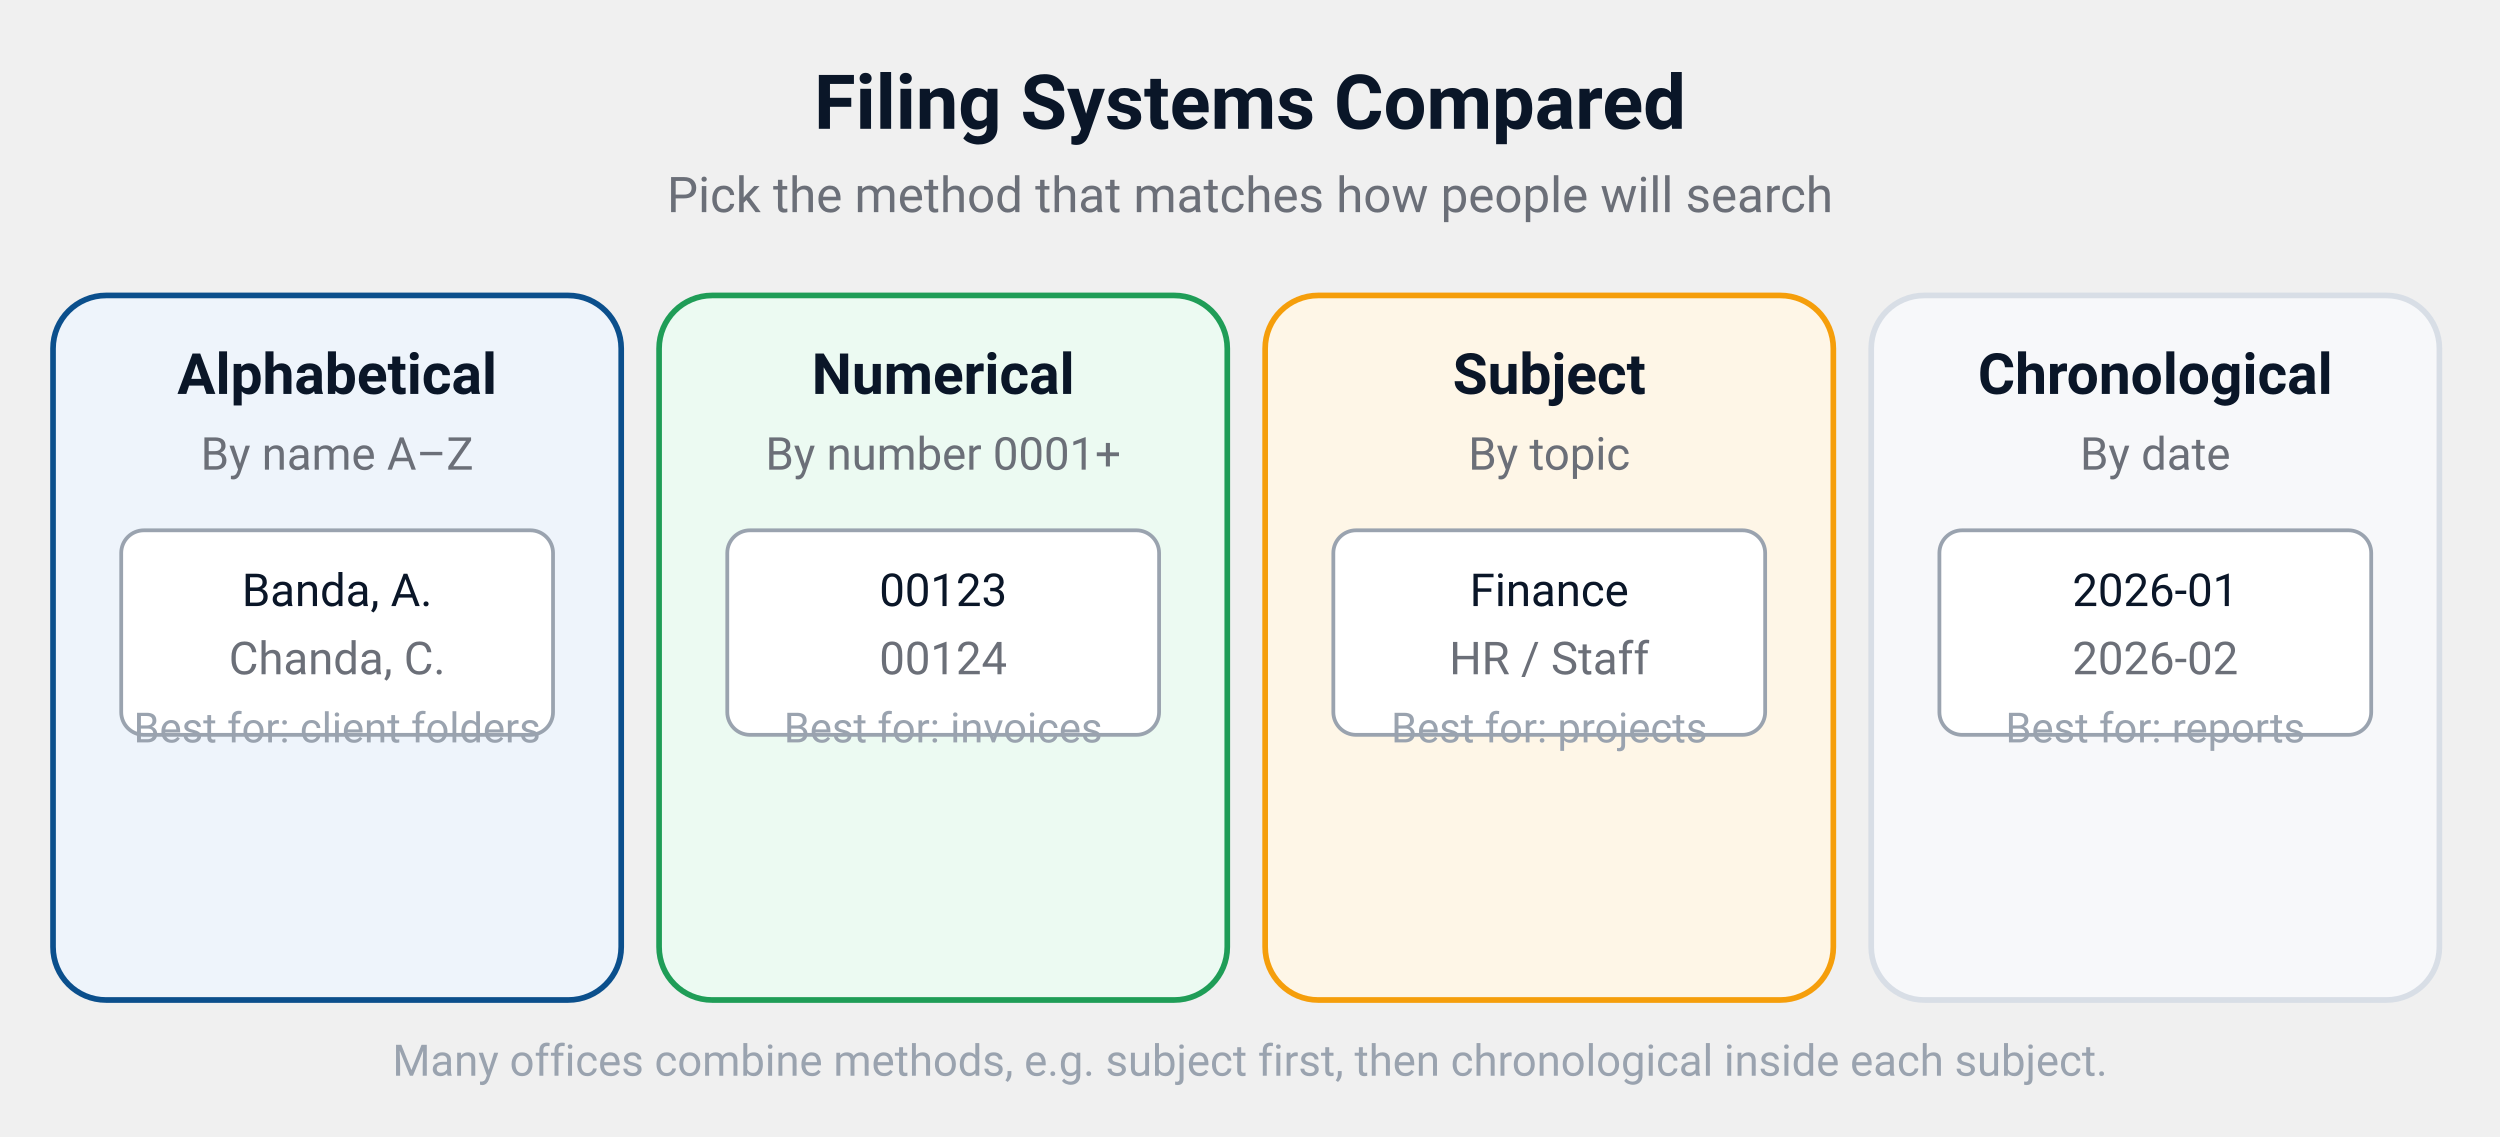
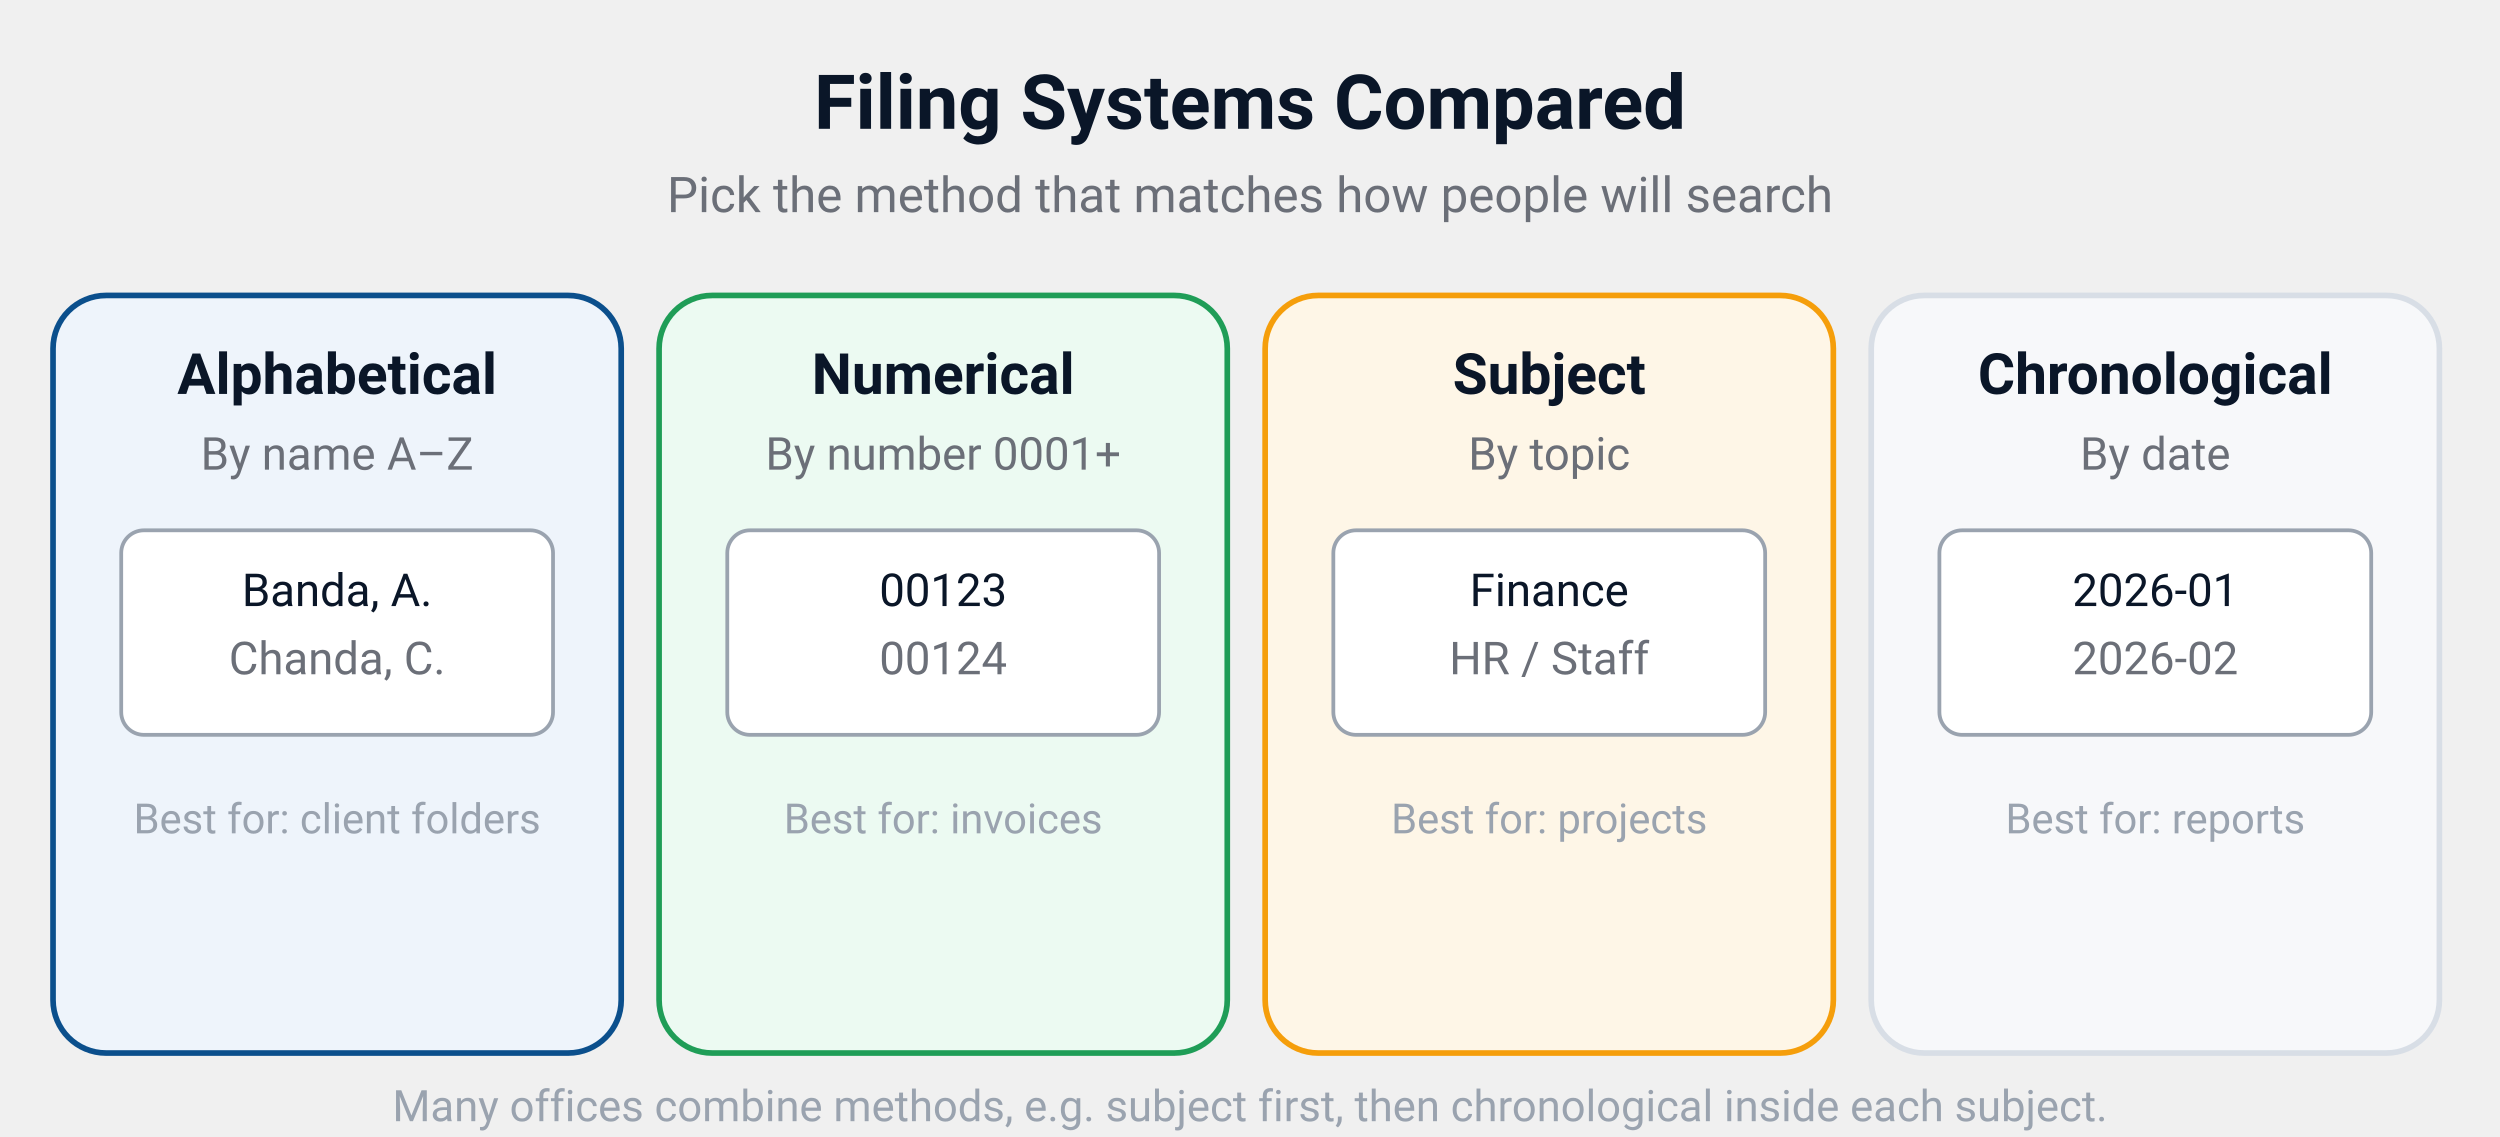
<svg xmlns="http://www.w3.org/2000/svg" viewBox="0 0 660 300" font-family="Segoe UI, Roboto, Helvetica, Arial, sans-serif" role="img" aria-label="Comparison of four filing systems: alphabetical, numerical, subject, and chronological, with examples and best uses.">
  <text x="330" y="34" text-anchor="middle" font-size="20" font-weight="700" fill="#0a1628">Filing Systems Compared</text>
  <text x="330" y="56" text-anchor="middle" font-size="13" fill="#6b6f78">Pick the method that matches how people will search</text>
  <g>
-     <rect x="14" y="78" width="150" height="186" rx="14" fill="#eef4fb" stroke="#0b4f8c" stroke-width="1.5" />
+     <rect x="14" y="78" width="150" height="200" rx="14" fill="#eef4fb" stroke="#0b4f8c" stroke-width="1.5" />
    <text x="89" y="104" text-anchor="middle" font-size="15" font-weight="700" fill="#0a1628">Alphabetical</text>
    <text x="89" y="124" text-anchor="middle" font-size="12" fill="#6b6f78">By name A–Z</text>
    <rect x="32" y="140" width="114" height="54" rx="6" fill="#ffffff" stroke="#9aa3af" stroke-width="1" />
    <text x="89" y="160" text-anchor="middle" font-size="12" fill="#0a1628">Banda, A.</text>
    <text x="89" y="178" text-anchor="middle" font-size="12" fill="#6b6f78">Chanda, C.</text>
-     <text x="89" y="196" text-anchor="middle" font-size="11" fill="#9aa3af">Best for: client folders</text>
+     <text x="89" y="220" text-anchor="middle" font-size="11" fill="#9aa3af">Best for: client folders</text>
  </g>
  <g>
-     <rect x="174" y="78" width="150" height="186" rx="14" fill="#ecfaf2" stroke="#1f9d57" stroke-width="1.5" />
+     <rect x="174" y="78" width="150" height="200" rx="14" fill="#ecfaf2" stroke="#1f9d57" stroke-width="1.5" />
    <text x="249" y="104" text-anchor="middle" font-size="15" font-weight="700" fill="#0a1628">Numerical</text>
    <text x="249" y="124" text-anchor="middle" font-size="12" fill="#6b6f78">By number 0001+</text>
    <rect x="192" y="140" width="114" height="54" rx="6" fill="#ffffff" stroke="#9aa3af" stroke-width="1" />
    <text x="249" y="160" text-anchor="middle" font-size="12" fill="#0a1628">00123</text>
    <text x="249" y="178" text-anchor="middle" font-size="12" fill="#6b6f78">00124</text>
-     <text x="249" y="196" text-anchor="middle" font-size="11" fill="#9aa3af">Best for: invoices</text>
+     <text x="249" y="220" text-anchor="middle" font-size="11" fill="#9aa3af">Best for: invoices</text>
  </g>
  <g>
-     <rect x="334" y="78" width="150" height="186" rx="14" fill="#fef6e7" stroke="#f59e0b" stroke-width="1.5" />
+     <rect x="334" y="78" width="150" height="200" rx="14" fill="#fef6e7" stroke="#f59e0b" stroke-width="1.5" />
    <text x="409" y="104" text-anchor="middle" font-size="15" font-weight="700" fill="#0a1628">Subject</text>
    <text x="409" y="124" text-anchor="middle" font-size="12" fill="#6b6f78">By topic</text>
    <rect x="352" y="140" width="114" height="54" rx="6" fill="#ffffff" stroke="#9aa3af" stroke-width="1" />
    <text x="409" y="160" text-anchor="middle" font-size="12" fill="#0a1628">Finance</text>
    <text x="409" y="178" text-anchor="middle" font-size="12" fill="#6b6f78">HR / Staff</text>
-     <text x="409" y="196" text-anchor="middle" font-size="11" fill="#9aa3af">Best for: projects</text>
+     <text x="409" y="220" text-anchor="middle" font-size="11" fill="#9aa3af">Best for: projects</text>
  </g>
  <g>
-     <rect x="494" y="78" width="150" height="186" rx="14" fill="#f7f8fa" stroke="#d8dee6" stroke-width="1.5" />
+     <rect x="494" y="78" width="150" height="200" rx="14" fill="#f7f8fa" stroke="#d8dee6" stroke-width="1.5" />
    <text x="569" y="104" text-anchor="middle" font-size="15" font-weight="700" fill="#0a1628">Chronological</text>
    <text x="569" y="124" text-anchor="middle" font-size="12" fill="#6b6f78">By date</text>
    <rect x="512" y="140" width="114" height="54" rx="6" fill="#ffffff" stroke="#9aa3af" stroke-width="1" />
    <text x="569" y="160" text-anchor="middle" font-size="12" fill="#0a1628">2026-01</text>
    <text x="569" y="178" text-anchor="middle" font-size="12" fill="#6b6f78">2026-02</text>
-     <text x="569" y="196" text-anchor="middle" font-size="11" fill="#9aa3af">Best for: reports</text>
+     <text x="569" y="220" text-anchor="middle" font-size="11" fill="#9aa3af">Best for: reports</text>
  </g>
-   <text x="330" y="284" text-anchor="middle" font-size="11.5" fill="#9aa3af">Many offices combine methods, e.g. subject first, then chronological inside each subject.</text>
+   <text x="330" y="296" text-anchor="middle" font-size="11.5" fill="#9aa3af">Many offices combine methods, e.g. subject first, then chronological inside each subject.</text>
</svg>
